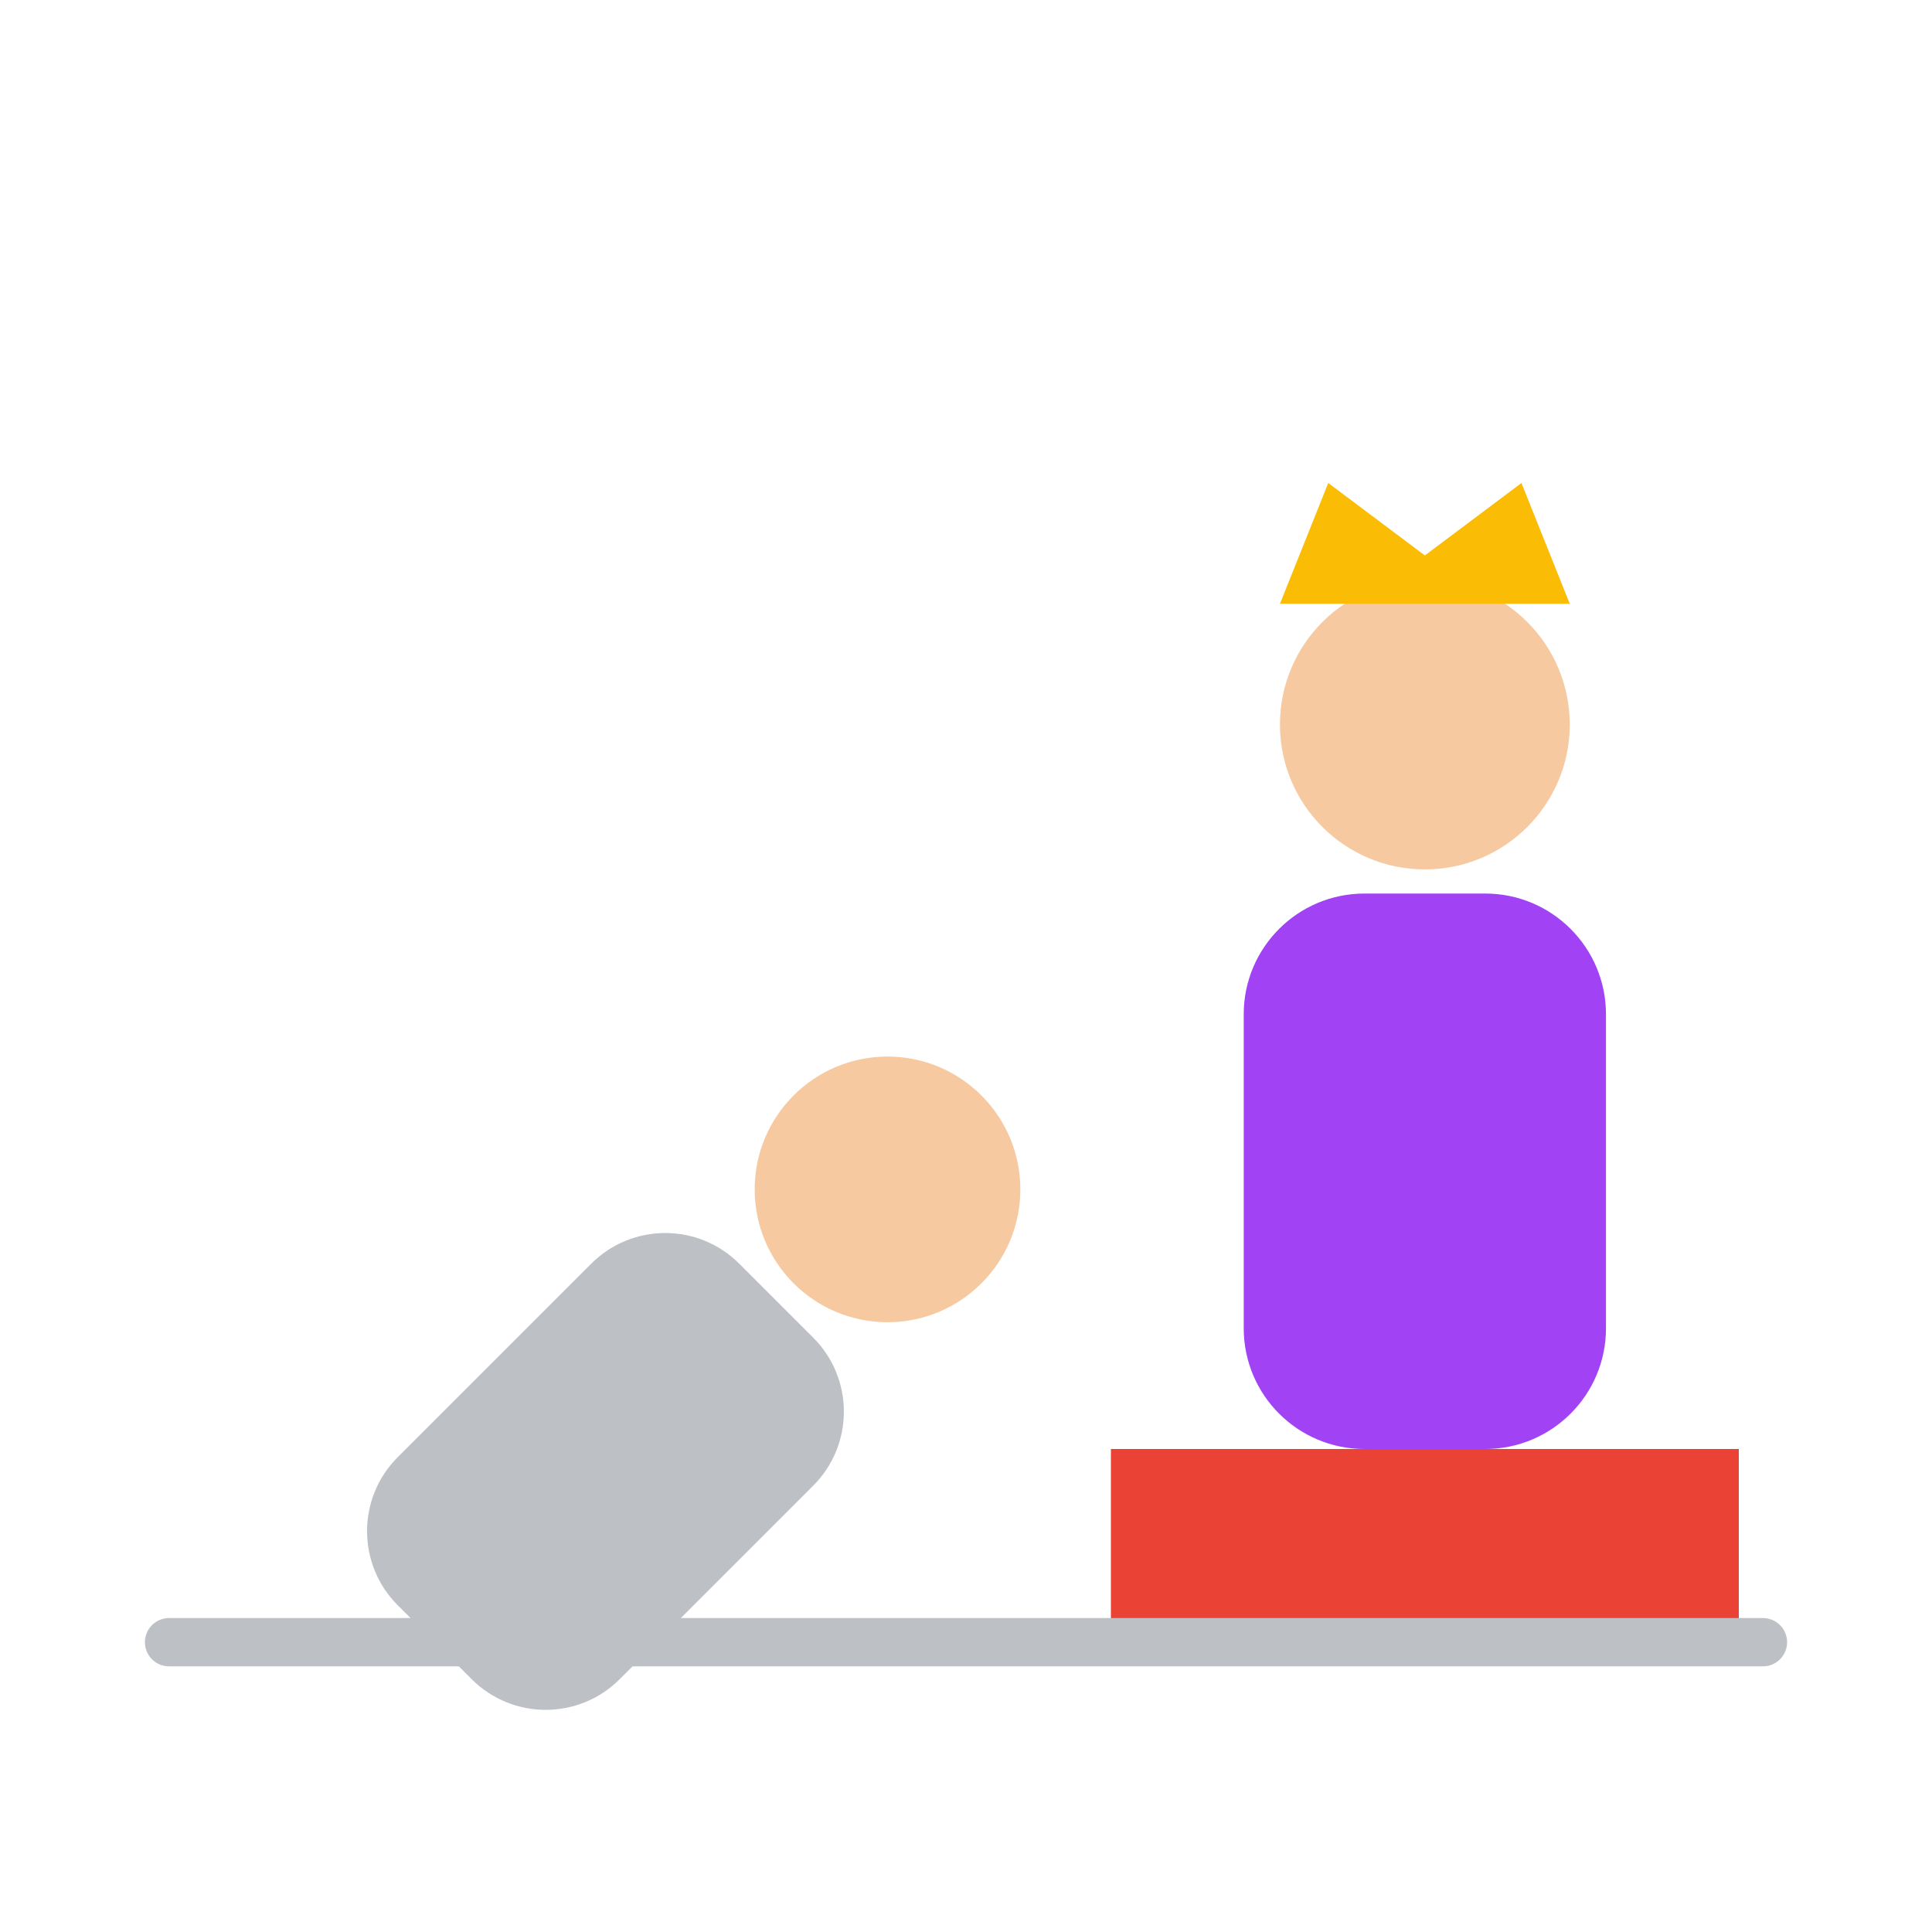
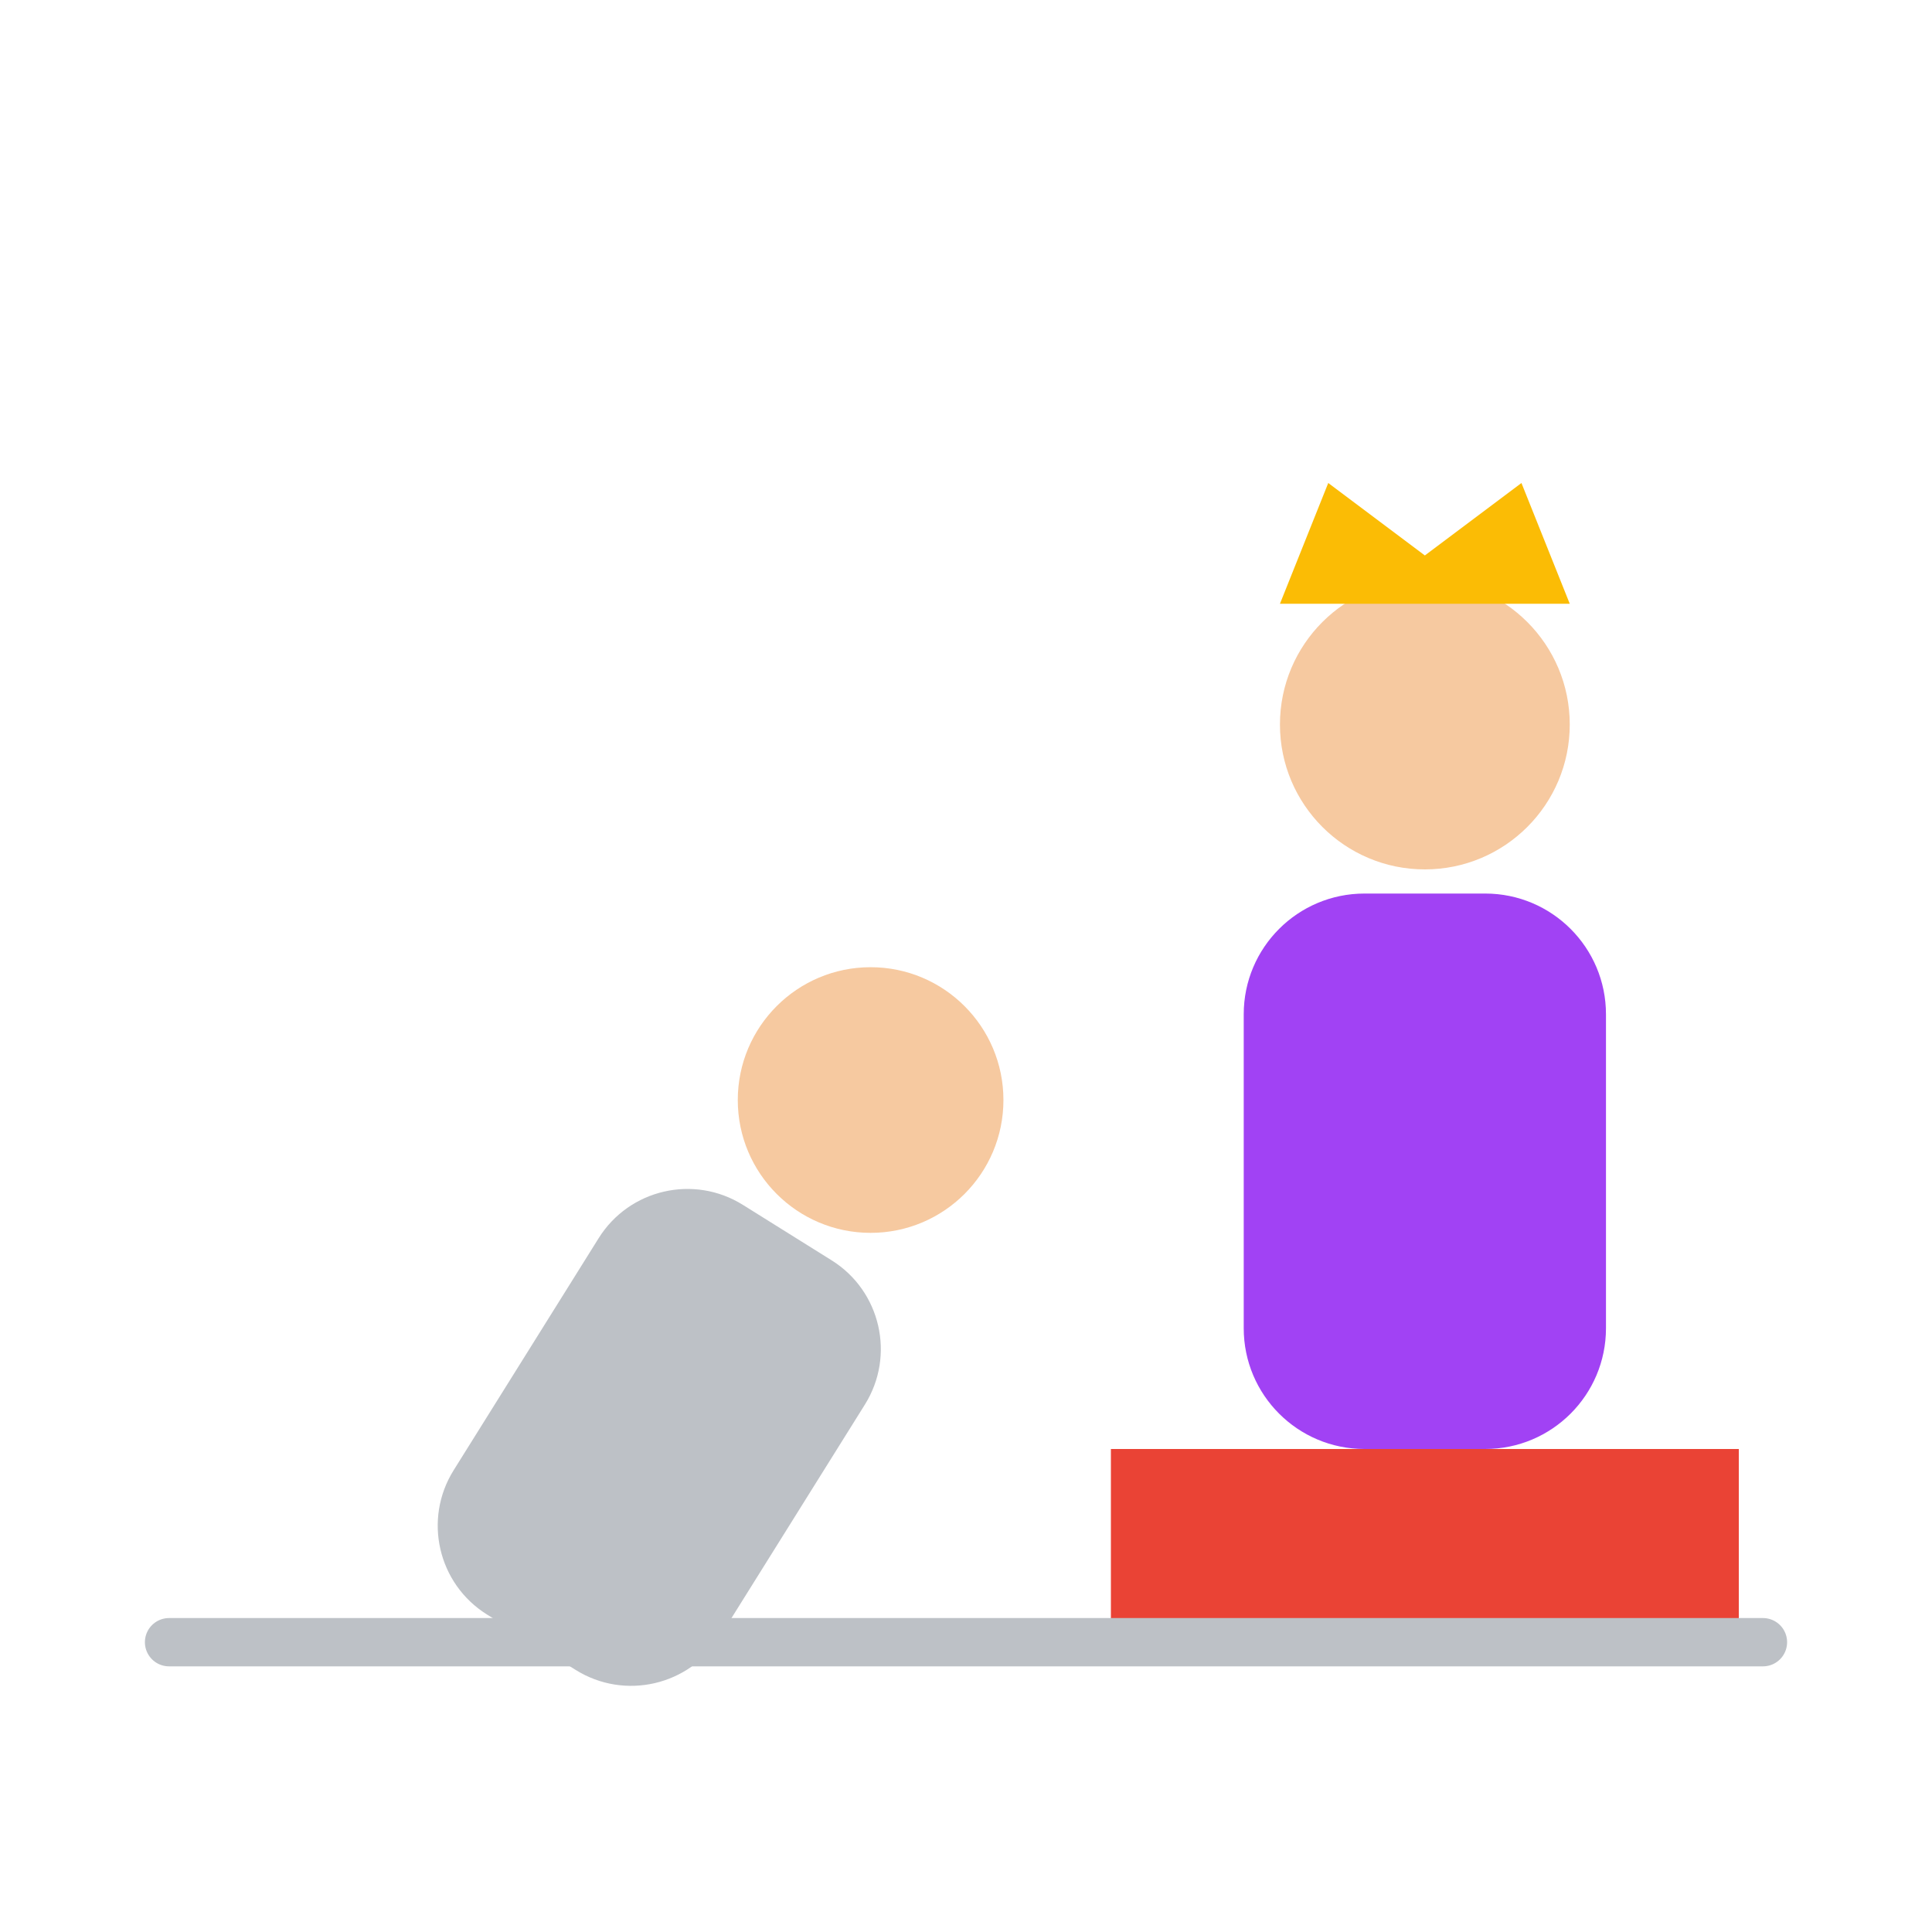
<svg xmlns="http://www.w3.org/2000/svg" viewBox="0 0 160 160">
  <rect x="92" y="120" width="52" height="16" fill="#EA4335" />
  <circle cx="118" cy="60" r="12" fill="#F6C9A0" />
  <rect x="103" y="74" width="30" height="46" rx="10" fill="#A142F4" />
  <path d="M106 50l4-10 8 6 8-6 4 10z" fill="#FBBC05" />
-   <circle cx="73.5" cy="98.5" r="11" fill="#F6C9A0" />
-   <rect x="23" y="96" width="26" height="40" rx="8.667" transform="rotate(45 36 136)" fill="#BDC1C6" />
+   <circle cx="72.1" cy="91.1" r="11" fill="#F6C9A0" />
+   <rect x="31" y="96" width="26" height="40" rx="8.667" transform="rotate(32 44 136)" fill="#BDC1C6" />
  <path d="M14 136h132" fill="none" stroke-width="4" stroke-linecap="round" stroke-linejoin="round" stroke="#BDC1C6" />
</svg>
